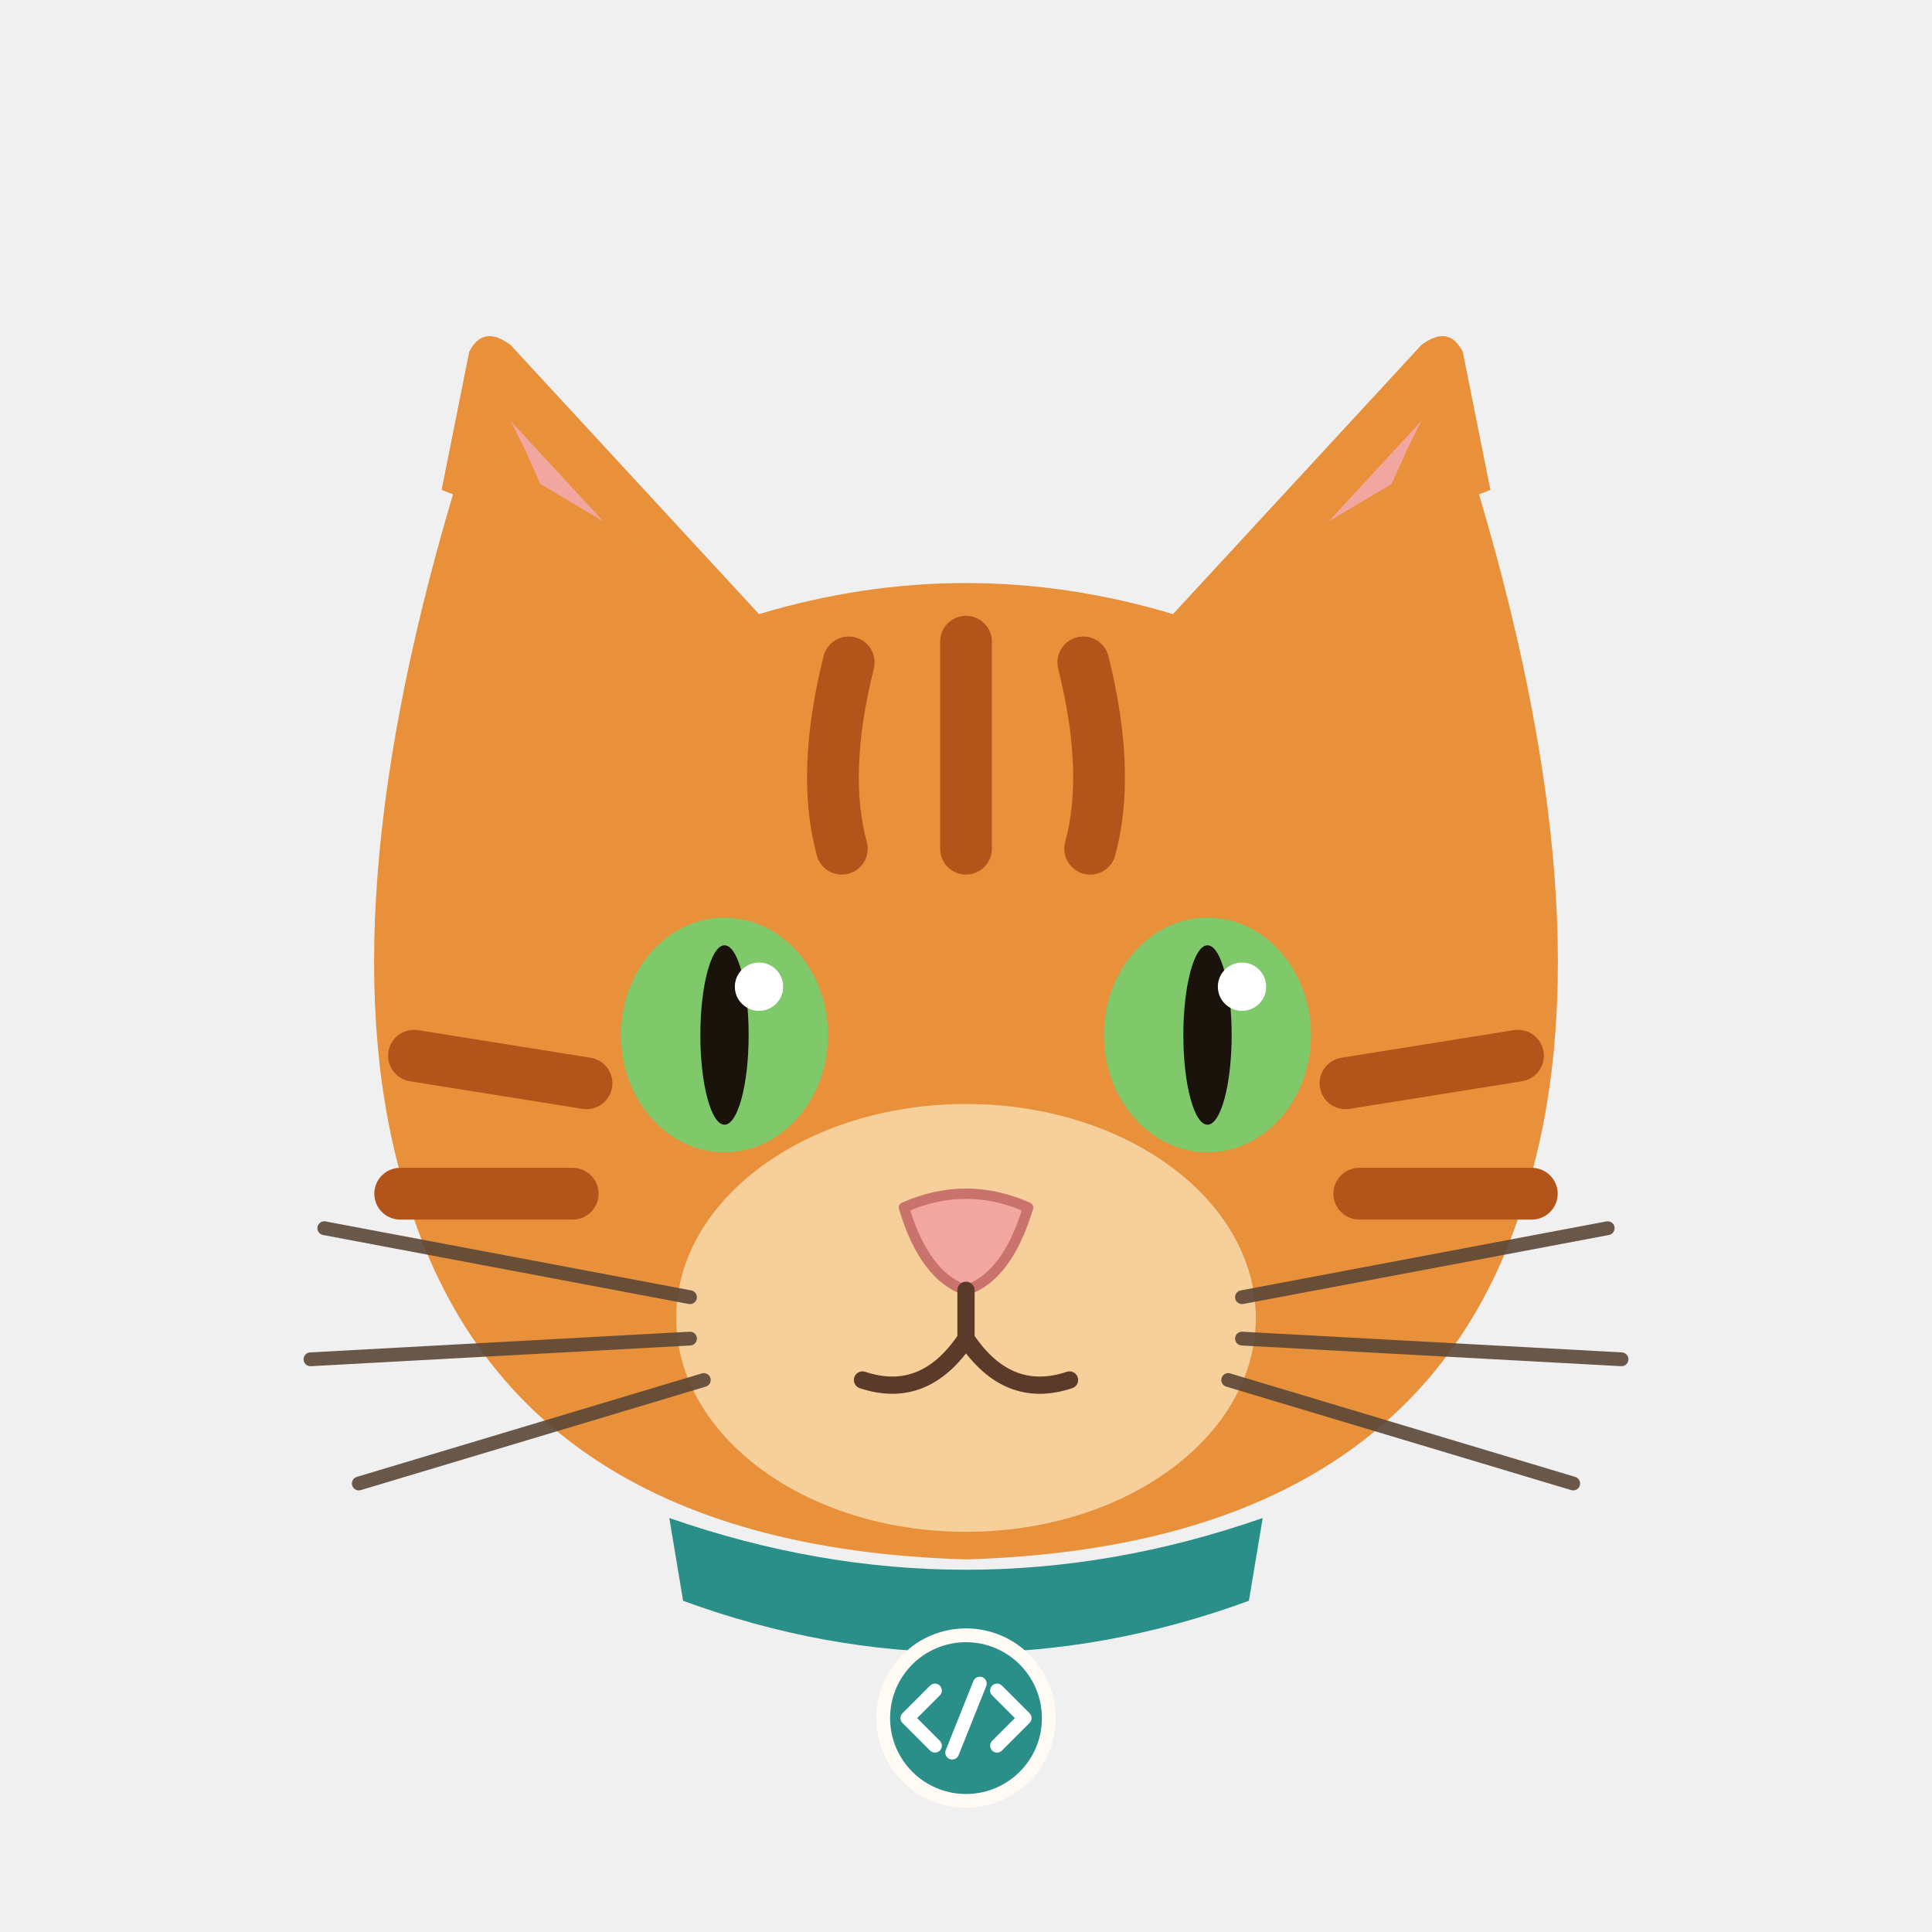
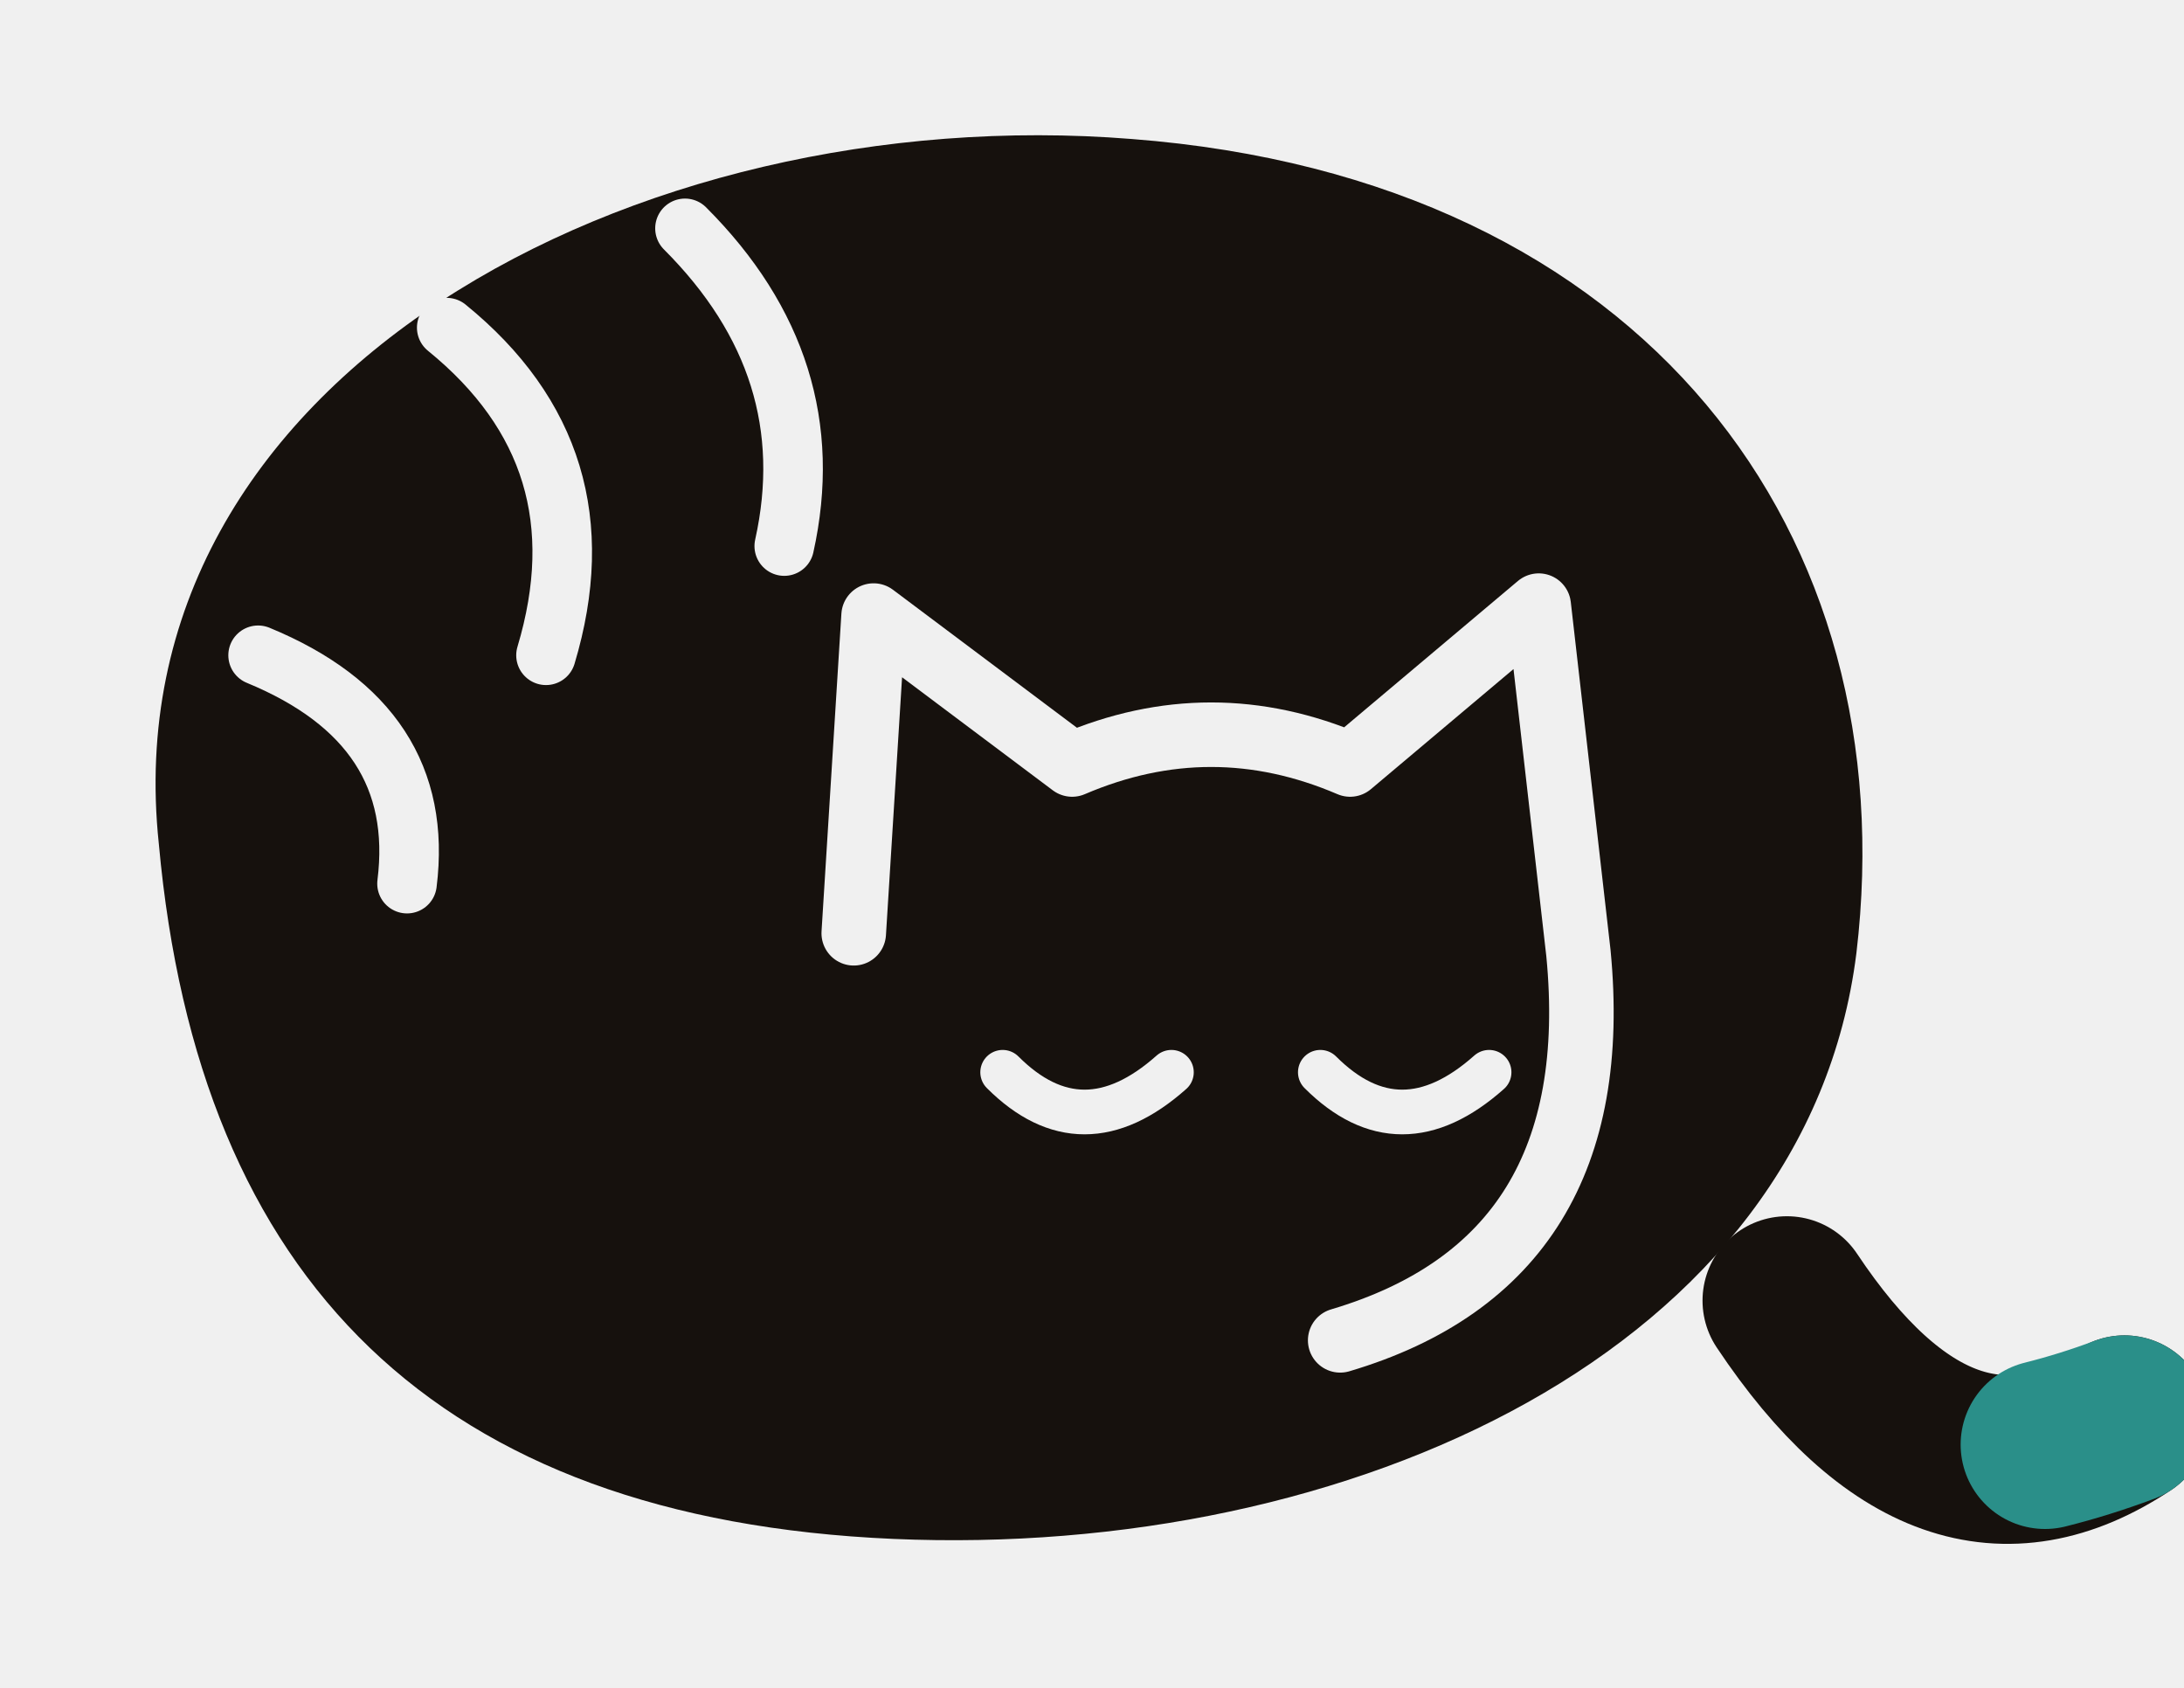
- <svg xmlns="http://www.w3.org/2000/svg" viewBox="0 0 560 560" width="560" height="560" role="img" aria-labelledby="t d">
+ <svg xmlns="http://www.w3.org/2000/svg" viewBox="0 0 440 340" width="440" height="340" role="img" aria-labelledby="t d">
  <style>
-   .blink { transform-box: fill-box; transform-origin: center; animation: blink 5.5s infinite; }
-   .ear { transform-box: fill-box; transform-origin: 50% 100%; animation: flick 9s infinite; }
-   @keyframes blink { 0%, 93%, 100% { transform: scaleY(1); } 96% { transform: scaleY(0.08); } }
-   @keyframes flick { 0%, 90%, 100% { transform: rotate(0); } 93% { transform: rotate(-7deg); } 96% { transform: rotate(2deg); } }
-   @media (prefers-reduced-motion: reduce) { .blink, .ear { animation: none; } }
+   .breathe { transform-box: fill-box; transform-origin: 50% 100%; animation: breathe 4.5s ease-in-out infinite; }
+   .walker { opacity: 0; animation: walk 3.4s cubic-bezier(.25,.7,.35,1) both, vanish .45s ease-in 3.4s both; }
+   .plop { transform-box: fill-box; transform-origin: 50% 100%; animation: plop .7s ease-out 3.45s both; }
+   .bob { animation: bob .5s ease-in-out infinite; }
+   .legA, .legB { transform-box: fill-box; transform-origin: 50% 10%; }
+   .legA { animation: stride .5s ease-in-out infinite alternate; }
+   .legB { animation: stride .5s ease-in-out infinite alternate-reverse; }
+   .in1, .in2, .in3 { animation: appear .9s ease-out both; }
+   .in1 { animation-delay: 4.1s; } .in2 { animation-delay: 4.7s; } .in3 { animation-delay: 5.3s; }
+   @keyframes breathe { 0%, 100% { transform: scale(1, 1); } 50% { transform: scale(1.012, 1.03); } }
+   @keyframes walk { from { transform: translateX(-520px); opacity: 1; } to { transform: translateX(0); opacity: 1; } }
+   @keyframes vanish { from { opacity: 1; } to { opacity: 0; } }
+   @keyframes plop { from { opacity: 0; transform: scale(.9, .72); } 60% { opacity: 1; } to { opacity: 1; transform: scale(1, 1); } }
+   @keyframes bob { 0%, 100% { transform: translateY(0); } 50% { transform: translateY(-4px); } }
+   @keyframes stride { from { transform: rotate(-26deg); } to { transform: rotate(26deg); } }
+   @keyframes appear { from { opacity: 0; transform: translateY(14px); } to { opacity: 1; transform: translateY(0); } }
+   @media (prefers-reduced-motion: reduce) { .breathe, .walker, .plop, .bob, .legA, .legB, .in1, .in2, .in3 { animation: none; } }
</style>
-   <rect width="560" height="560" rx="96" fill="#fffaf3" opacity="0" />
-   <g transform="translate(24 10) scale(1.0)">
-     <g class="ear">
-       <path d="M104 132 L112 92 Q116 84 124 90 L196 168 Z" fill="#e8903a" />
-       <path d="M128 120 L124 112 L172 164 L146 160 Z" fill="#f2a6a0" />
-     </g>
-     <g class="ear" style="animation-delay:1.3s">
-       <path d="M408 132 L400 92 Q396 84 388 90 L316 168 Z" fill="#e8903a" />
-       <path d="M384 120 L388 112 L340 164 L366 160 Z" fill="#f2a6a0" />
-     </g>
-     <path d="M112 118 L196 168 Q256 150 316 168 L400 118 Q442 250 420 330 Q392 438 256 442 Q120 438 92 330 Q70 250 112 118 Z" fill="#e8903a" />
-     <g stroke="#b3541a" stroke-width="15" stroke-linecap="round" fill="none">
-       <path d="M256 176 L256 236" />
-       <path d="M222 182 Q214 214 220 236" />
-       <path d="M290 182 Q298 214 292 236" />
-       <path d="M96 296 L146 304" />
-       <path d="M92 336 L142 336" />
-       <path d="M416 296 L366 304" />
-       <path d="M420 336 L370 336" />
-     </g>
-     <ellipse cx="256" cy="372" rx="84" ry="62" fill="#f7cf9a" />
-     <g class="blink">
-       <ellipse cx="186" cy="290" rx="30" ry="34" fill="#7fc96b" />
-       <ellipse cx="186" cy="290" rx="7" ry="26" fill="#1a130c" />
-       <circle cx="196" cy="276" r="7" fill="#fff" />
-     </g>
-     <g class="blink">
-       <ellipse cx="326" cy="290" rx="30" ry="34" fill="#7fc96b" />
-       <ellipse cx="326" cy="290" rx="7" ry="26" fill="#1a130c" />
-       <circle cx="336" cy="276" r="7" fill="#fff" />
-     </g>
-     <path d="M238 340 Q256 332 274 340 Q268 360 256 364 Q244 360 238 340 Z" fill="#f2a6a0" stroke="#c9736c" stroke-width="3" stroke-linejoin="round" />
-     <path d="M256 364 L256 378 M256 378 Q244 396 226 390 M256 378 Q268 396 286 390" fill="none" stroke="#5a3a28" stroke-width="5" stroke-linecap="round" />
-     <g stroke="#5a4636" stroke-width="4" stroke-linecap="round" fill="none" opacity="0.9">
-       <path d="M176 366 L70 346" />
-       <path d="M176 378 L66 384" />
-       <path d="M180 390 L80 420" />
-       <path d="M336 366 L442 346" />
-       <path d="M336 378 L446 384" />
-       <path d="M332 390 L432 420" />
-     </g>
-     <path d="M170 430 Q256 460 342 430 L338 454 Q256 484 174 454 Z" fill="#2a8f89" />
-     <circle cx="256" cy="488" r="24" fill="#2a8f89" stroke="#fffaf3" stroke-width="4" />
-     <g stroke="#fff" stroke-width="4" stroke-linecap="round" stroke-linejoin="round" fill="none">
-       <path d="M247 480 L239 488 L247 496" />
-       <path d="M265 480 L273 488 L265 496" />
-       <path d="M260 478 L252 498" />
+   <g transform="translate(0 0) scale(1.0) translate(-60 -130)">
+     <defs>
+       <mask id="cut" maskUnits="userSpaceOnUse" x="40" y="110" width="480" height="380">
+         <rect x="40" y="110" width="480" height="380" fill="#fff" />
+         <g fill="none" stroke="#000" stroke-linecap="round" stroke-linejoin="round">
+           <path d="M232 318 L236 254 L276 284 Q304 272 332 284 L370 252 L378 322 Q384 384 330 400" stroke-width="13" />
+           <path d="M262 346 Q278 362 296 346 M326 346 Q342 362 360 346" stroke-width="9" />
+           <path d="M150 196 Q182 222 170 262 M198 176 Q226 204 218 240 M112 262 Q146 276 142 308" stroke-width="12" />
+         </g>
+       </mask>
+     </defs>
+     <g class="breathe">
+       <g mask="url(#cut)" fill="#16110d">
+         <path d="M92 300 C82 206 188 150 288 158 C392 166 444 238 434 322 C424 402 332 444 240 440 C148 436 100 388 92 300 Z" />
+         <path d="M420 392 Q452 440 488 416" fill="none" stroke="#16110d" stroke-width="34" stroke-linecap="round" />
+       </g>
+       <path d="M472 421 Q480 419 488 416" fill="none" stroke="#2a8f89" stroke-width="34" stroke-linecap="round" />
    </g>
  </g>
</svg>
